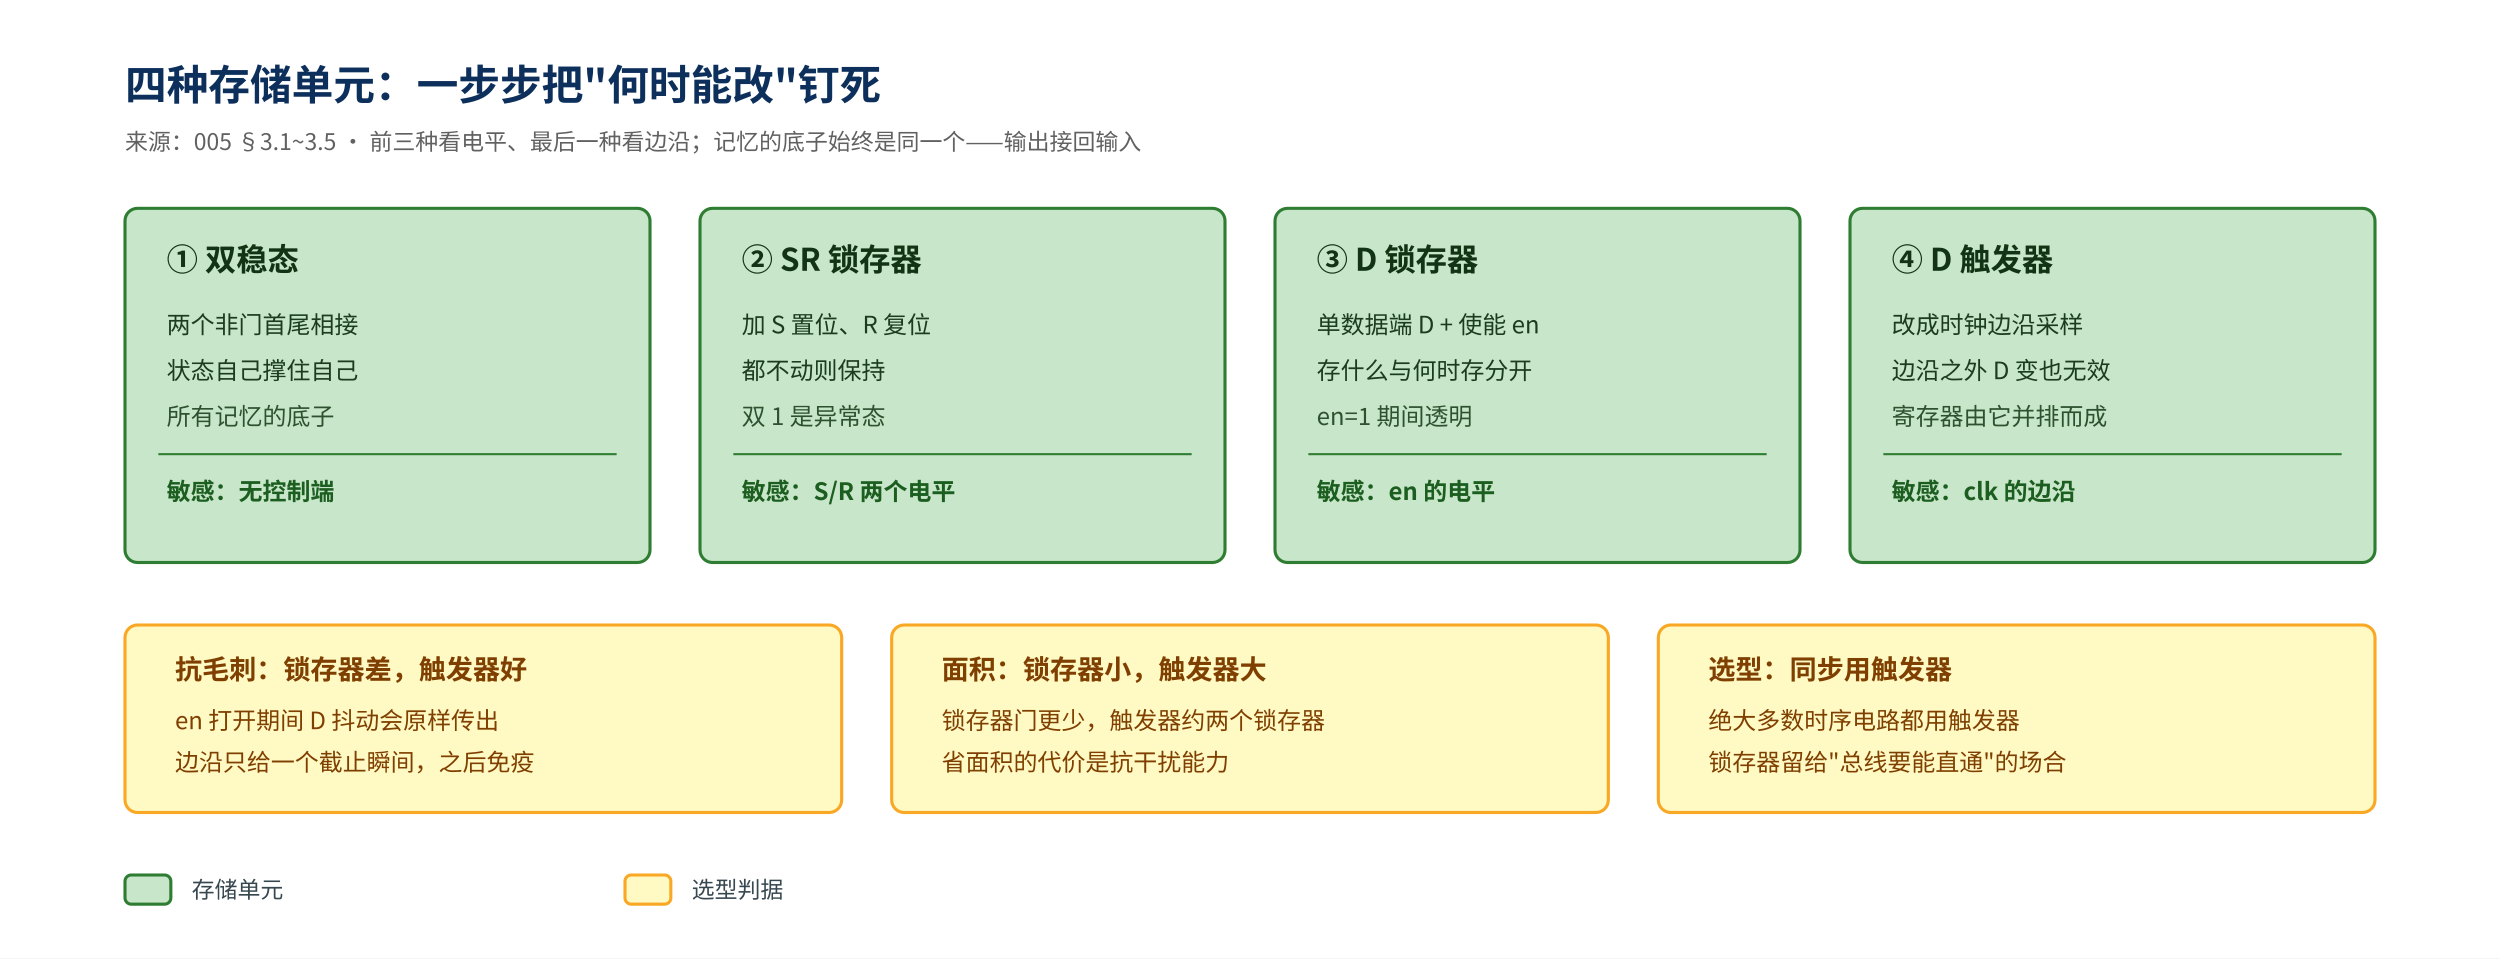
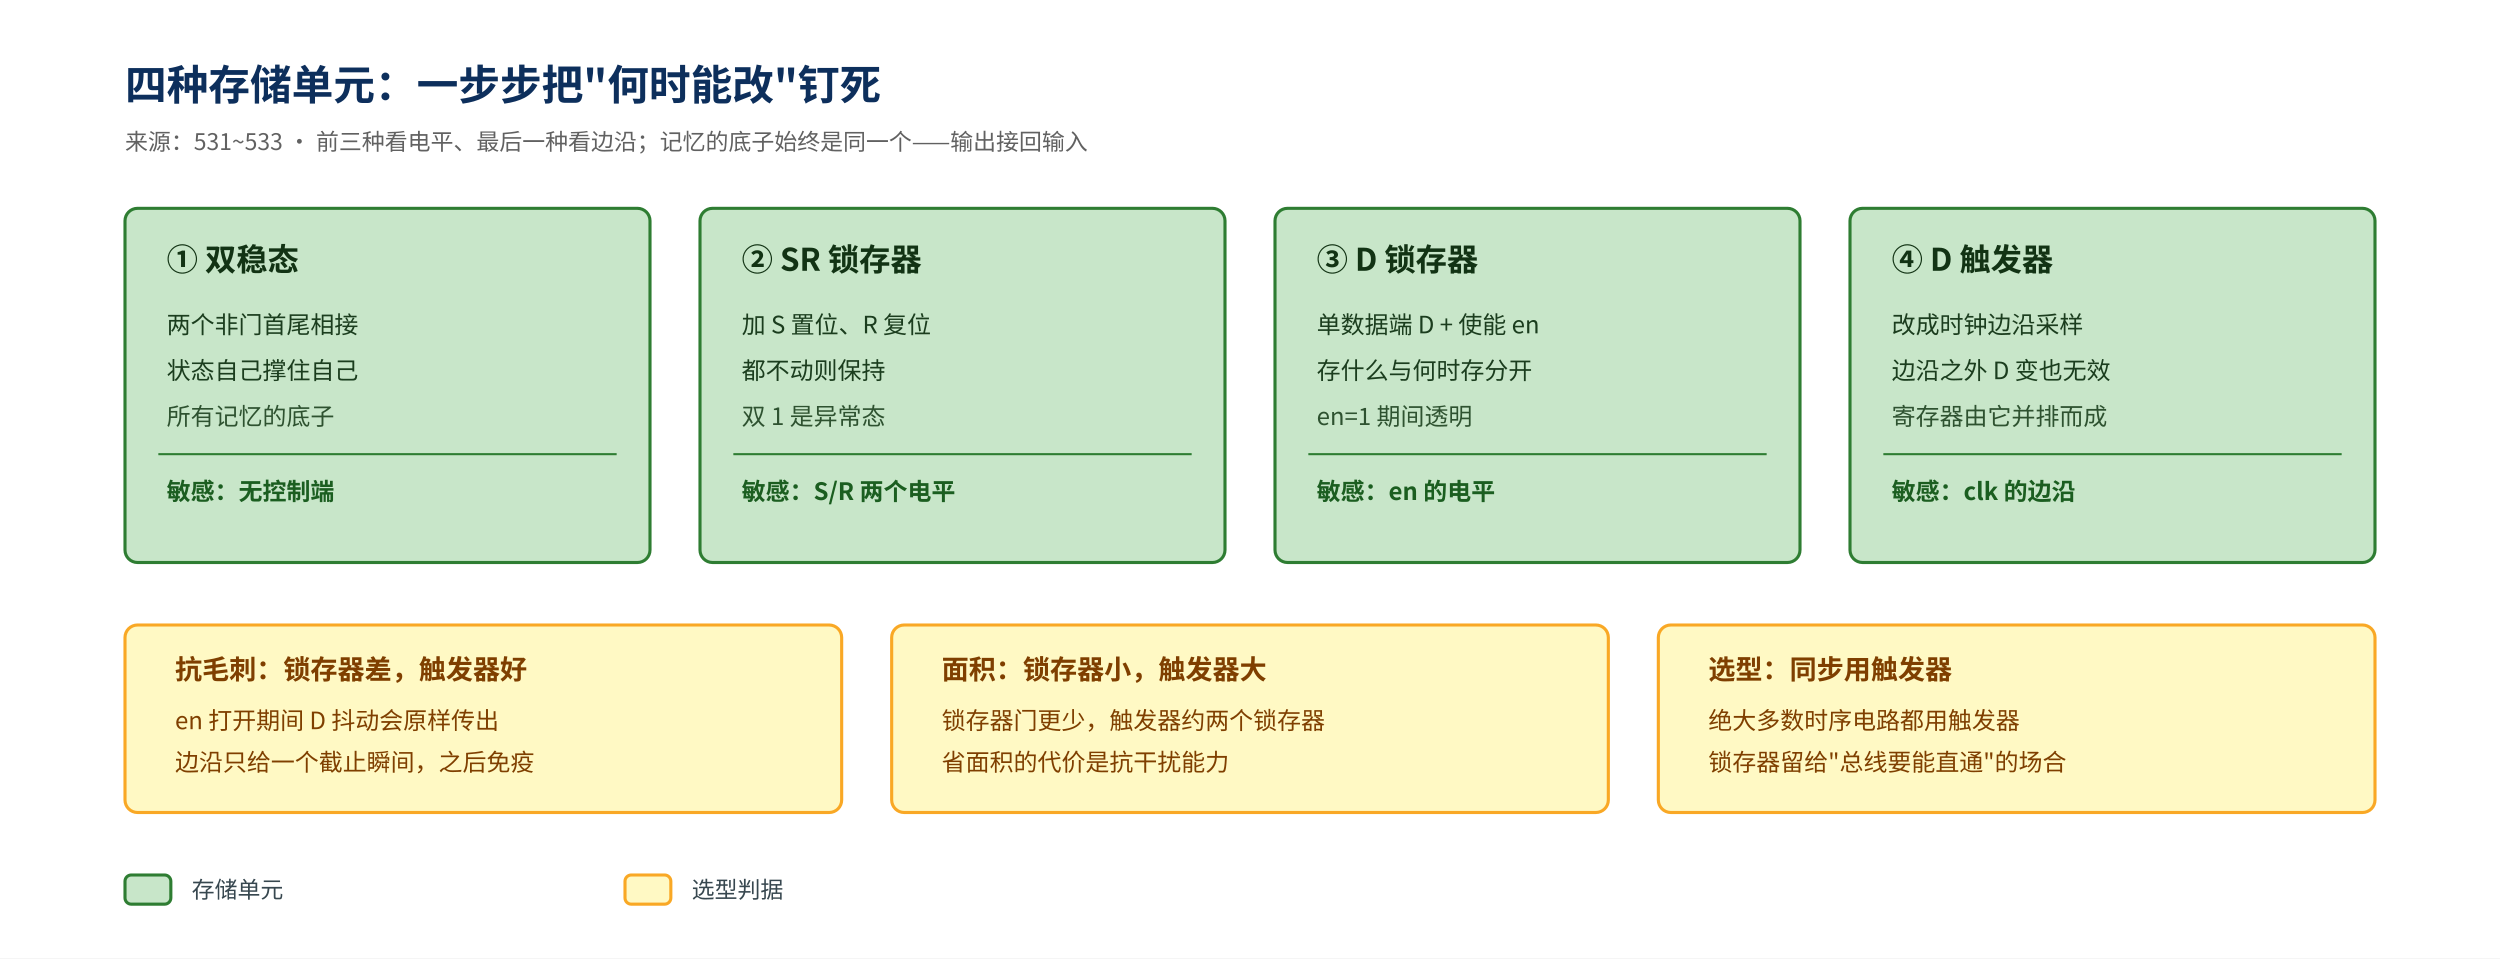
<svg xmlns="http://www.w3.org/2000/svg" viewBox="0 0 1200 460" font-family="'Microsoft YaHei','PingFang SC','Noto Sans CJK SC',sans-serif">
  <rect x="0" y="0" width="1200" height="460" fill="#ffffff" />
  <text x="60" y="48" font-size="20" font-weight="bold" fill="#0d2f5c">四种存储单元：一步步把"何时能改"钉死</text>
-   <text x="60" y="72" font-size="11" fill="#616161">来源：005 §3.1~3.5 · 前三种看电平、最后一种看边沿；记忆的底子始终是同一个——输出接回输入</text>
+   <text x="60" y="72" font-size="11" fill="#616161">来源：531~533 · 前三种看电平、最后一种看边沿；记忆的底子始终是同一个——输出接回输入</text>
  <rect x="60" y="100" width="252" height="170" rx="6" fill="#c8e6c9" stroke="#2e7d32" stroke-width="1.5" />
  <text x="80" y="130" font-size="15" font-weight="bold" fill="#123314">① 双稳态</text>
  <text x="80" y="160" font-size="11.5" fill="#1b3d1e">两个非门首尾相接</text>
  <text x="80" y="182" font-size="11.5" fill="#1b3d1e">状态自己撑住自己</text>
  <text x="80" y="204" font-size="11.5" fill="#2e5230">所有记忆的底子</text>
  <line x1="76" y1="218" x2="296" y2="218" stroke="#2e7d32" stroke-width="1" />
  <text x="80" y="240" font-size="11.5" font-weight="bold" fill="#1b5e20">敏感：无控制端</text>
  <rect x="336" y="100" width="252" height="170" rx="6" fill="#c8e6c9" stroke="#2e7d32" stroke-width="1.5" />
  <text x="356" y="130" font-size="15" font-weight="bold" fill="#123314">② SR 锁存器</text>
  <text x="356" y="160" font-size="11.5" fill="#1b3d1e">加 S 置位、R 复位</text>
  <text x="356" y="182" font-size="11.5" fill="#1b3d1e">都不动则保持</text>
  <text x="356" y="204" font-size="11.5" fill="#2e5230">双 1 是异常态</text>
  <line x1="352" y1="218" x2="572" y2="218" stroke="#2e7d32" stroke-width="1" />
  <text x="356" y="240" font-size="11.5" font-weight="bold" fill="#1b5e20">敏感：S/R 两个电平</text>
  <rect x="612" y="100" width="252" height="170" rx="6" fill="#c8e6c9" stroke="#2e7d32" stroke-width="1.5" />
  <text x="632" y="130" font-size="15" font-weight="bold" fill="#123314">③ D 锁存器</text>
  <text x="632" y="160" font-size="11.5" fill="#1b3d1e">单数据端 D + 使能 en</text>
  <text x="632" y="182" font-size="11.5" fill="#1b3d1e">存什么与何时存分开</text>
  <text x="632" y="204" font-size="11.5" fill="#2e5230">en=1 期间透明</text>
  <line x1="628" y1="218" x2="848" y2="218" stroke="#2e7d32" stroke-width="1" />
  <text x="632" y="240" font-size="11.5" font-weight="bold" fill="#1b5e20">敏感：en 的电平</text>
  <rect x="888" y="100" width="252" height="170" rx="6" fill="#c8e6c9" stroke="#2e7d32" stroke-width="1.5" />
  <text x="908" y="130" font-size="15" font-weight="bold" fill="#123314">④ D 触发器</text>
  <text x="908" y="160" font-size="11.5" fill="#1b3d1e">改成时钟边沿采样</text>
  <text x="908" y="182" font-size="11.5" fill="#1b3d1e">边沿之外 D 变也无效</text>
  <text x="908" y="204" font-size="11.5" fill="#2e5230">寄存器由它并排而成</text>
  <line x1="904" y1="218" x2="1124" y2="218" stroke="#2e7d32" stroke-width="1" />
  <text x="908" y="240" font-size="11.5" font-weight="bold" fill="#1b5e20">敏感：clk 的边沿</text>
  <rect x="60" y="300" width="344" height="90" rx="6" fill="#fff9c4" stroke="#f9a825" stroke-width="1.5" />
  <text x="84" y="326" font-size="13" font-weight="bold" fill="#7f3f00">抗毛刺：锁存器差，触发器好</text>
  <text x="84" y="350" font-size="11.5" fill="#7f3f00">en 打开期间 D 抖动会原样传出</text>
  <text x="84" y="370" font-size="11.5" fill="#7f3f00">边沿只给一个截止瞬间，之后免疫</text>
  <rect x="428" y="300" width="344" height="90" rx="6" fill="#fff9c4" stroke="#f9a825" stroke-width="1.5" />
  <text x="452" y="326" font-size="13" font-weight="bold" fill="#7f3f00">面积：锁存器小，触发器大</text>
  <text x="452" y="350" font-size="11.5" fill="#7f3f00">锁存器门更少，触发器约两个锁存器</text>
  <text x="452" y="370" font-size="11.5" fill="#7f3f00">省面积的代价是抗干扰能力</text>
  <rect x="796" y="300" width="344" height="90" rx="6" fill="#fff9c4" stroke="#f9a825" stroke-width="1.5" />
  <text x="820" y="326" font-size="13" font-weight="bold" fill="#7f3f00">选型：同步用触发器</text>
  <text x="820" y="350" font-size="11.5" fill="#7f3f00">绝大多数时序电路都用触发器</text>
  <text x="820" y="370" font-size="11.5" fill="#7f3f00">锁存器留给"总线要能直通"的场合</text>
  <rect x="60" y="420" width="22" height="14" rx="3" fill="#c8e6c9" stroke="#2e7d32" stroke-width="1.5" />
  <text x="92" y="431" font-size="11" fill="#37474f">存储单元</text>
  <rect x="300" y="420" width="22" height="14" rx="3" fill="#fff9c4" stroke="#f9a825" stroke-width="1.5" />
  <text x="332" y="431" font-size="11" fill="#37474f">选型判据</text>
</svg>
